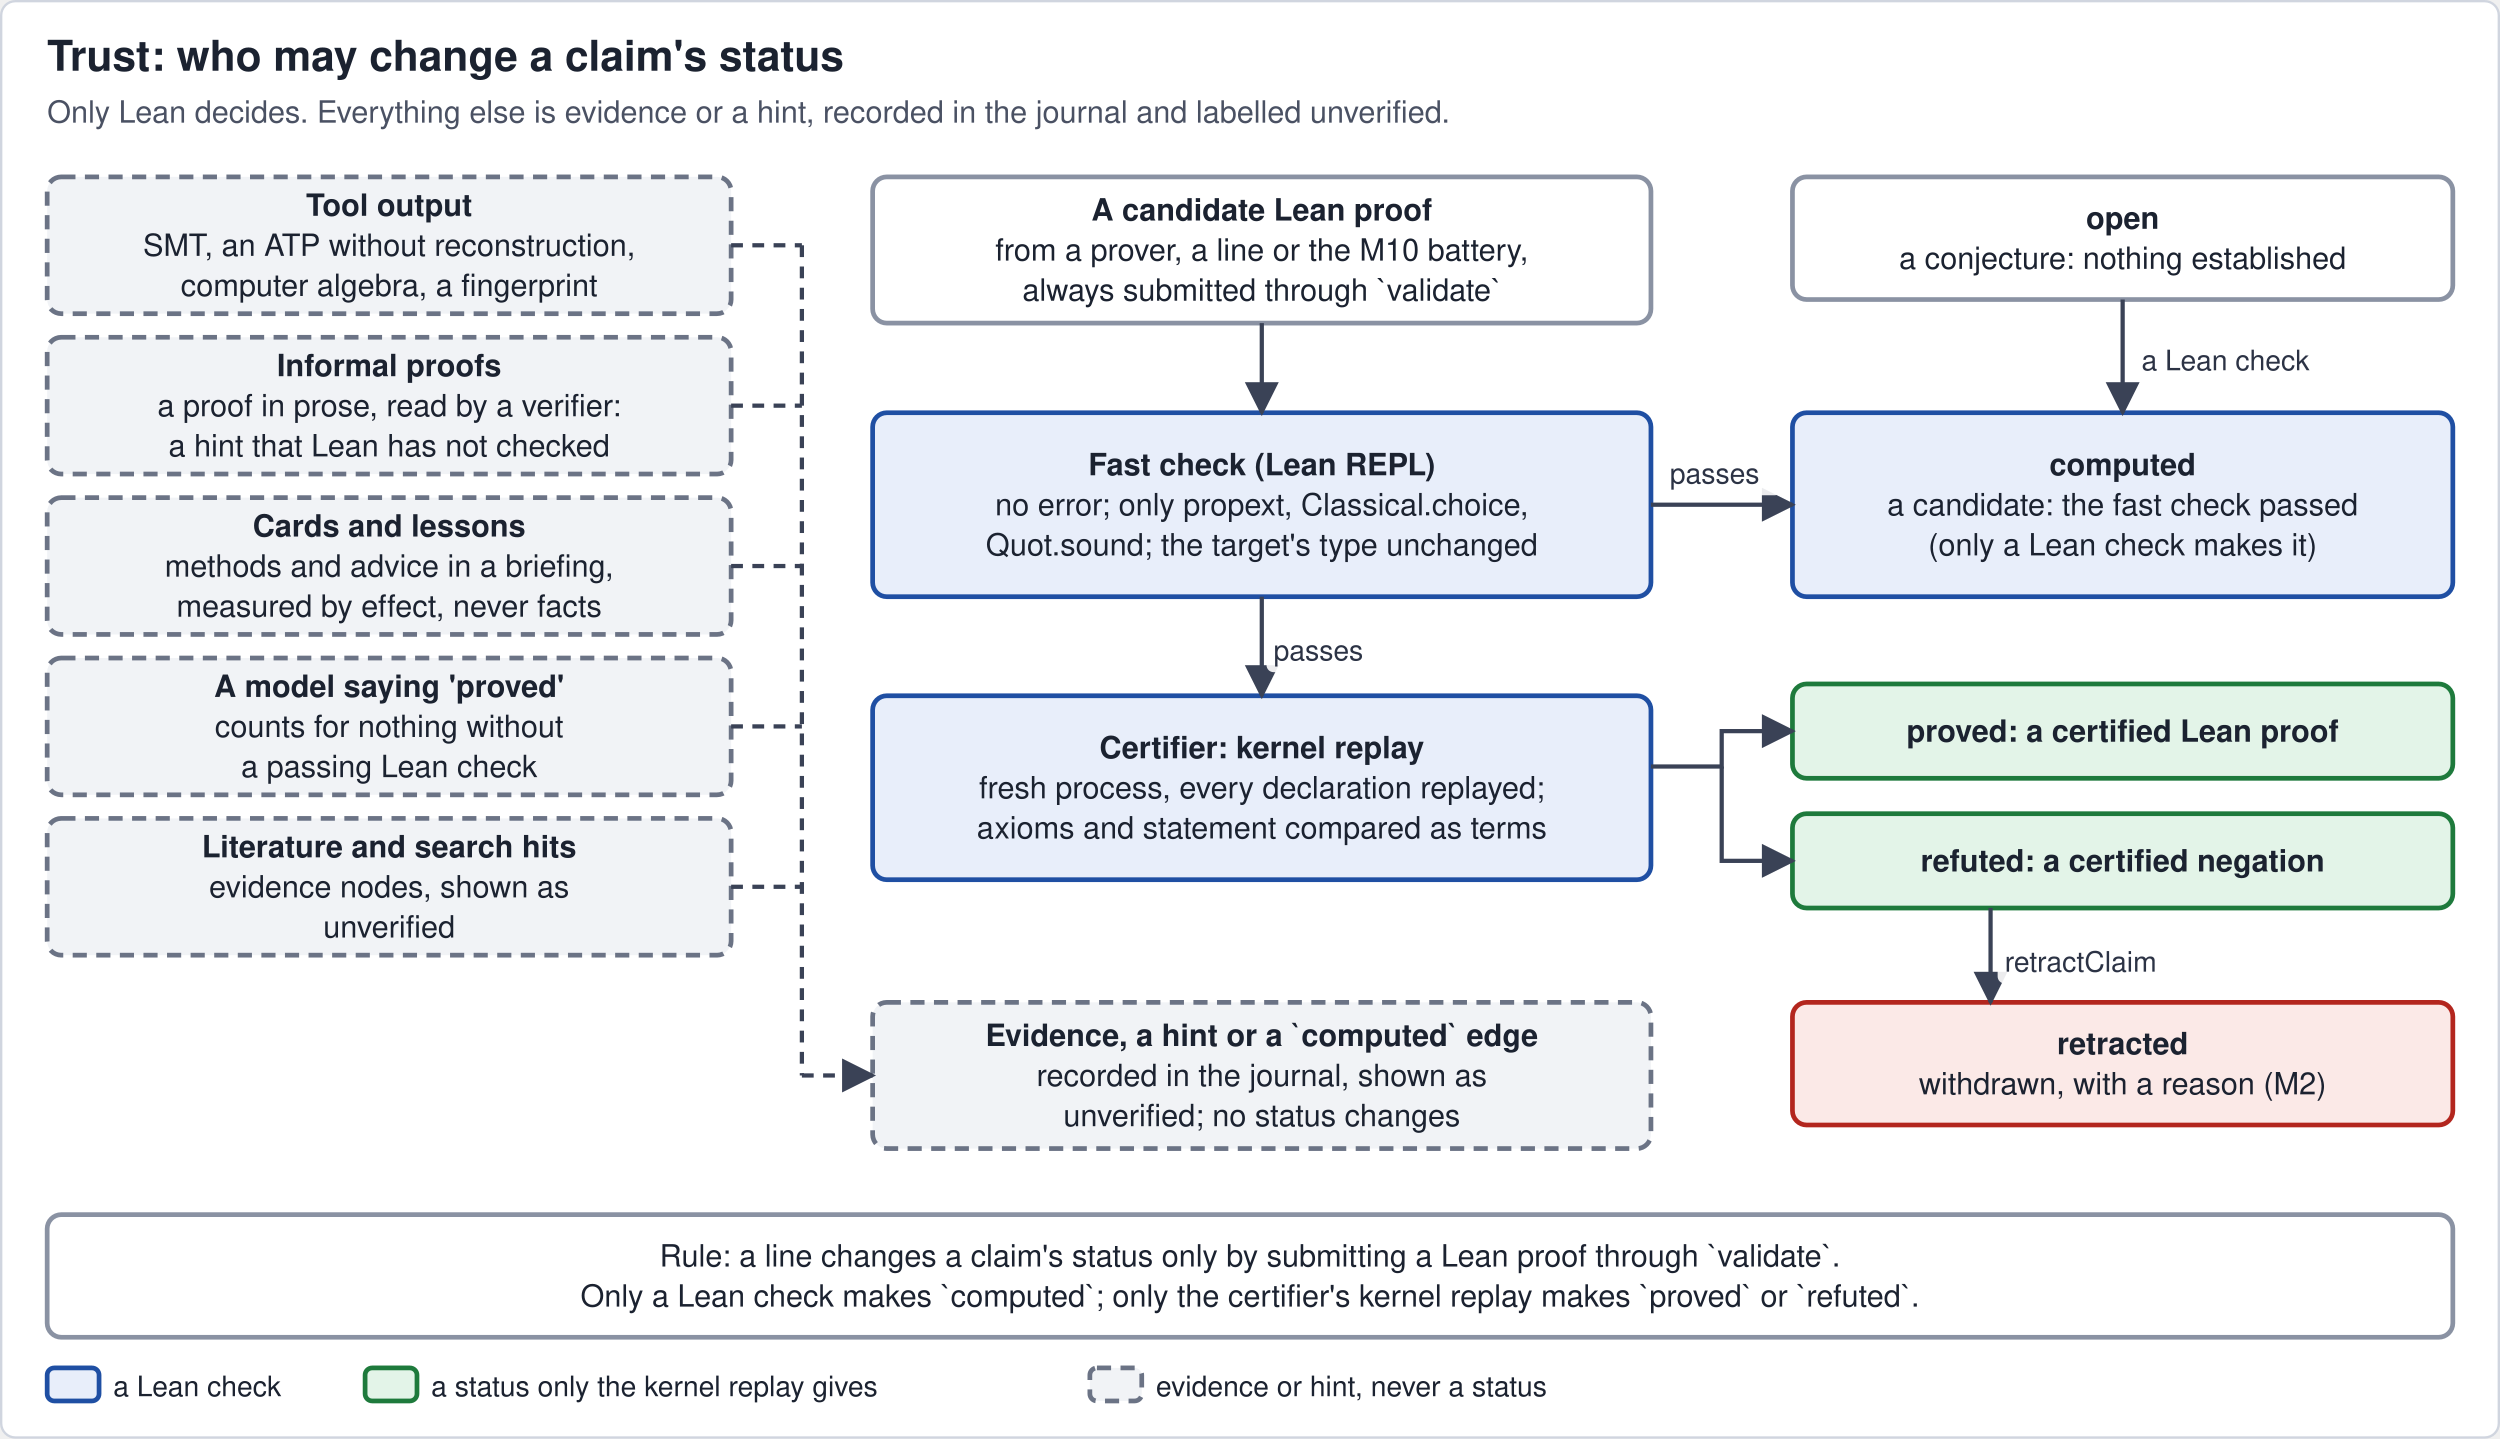
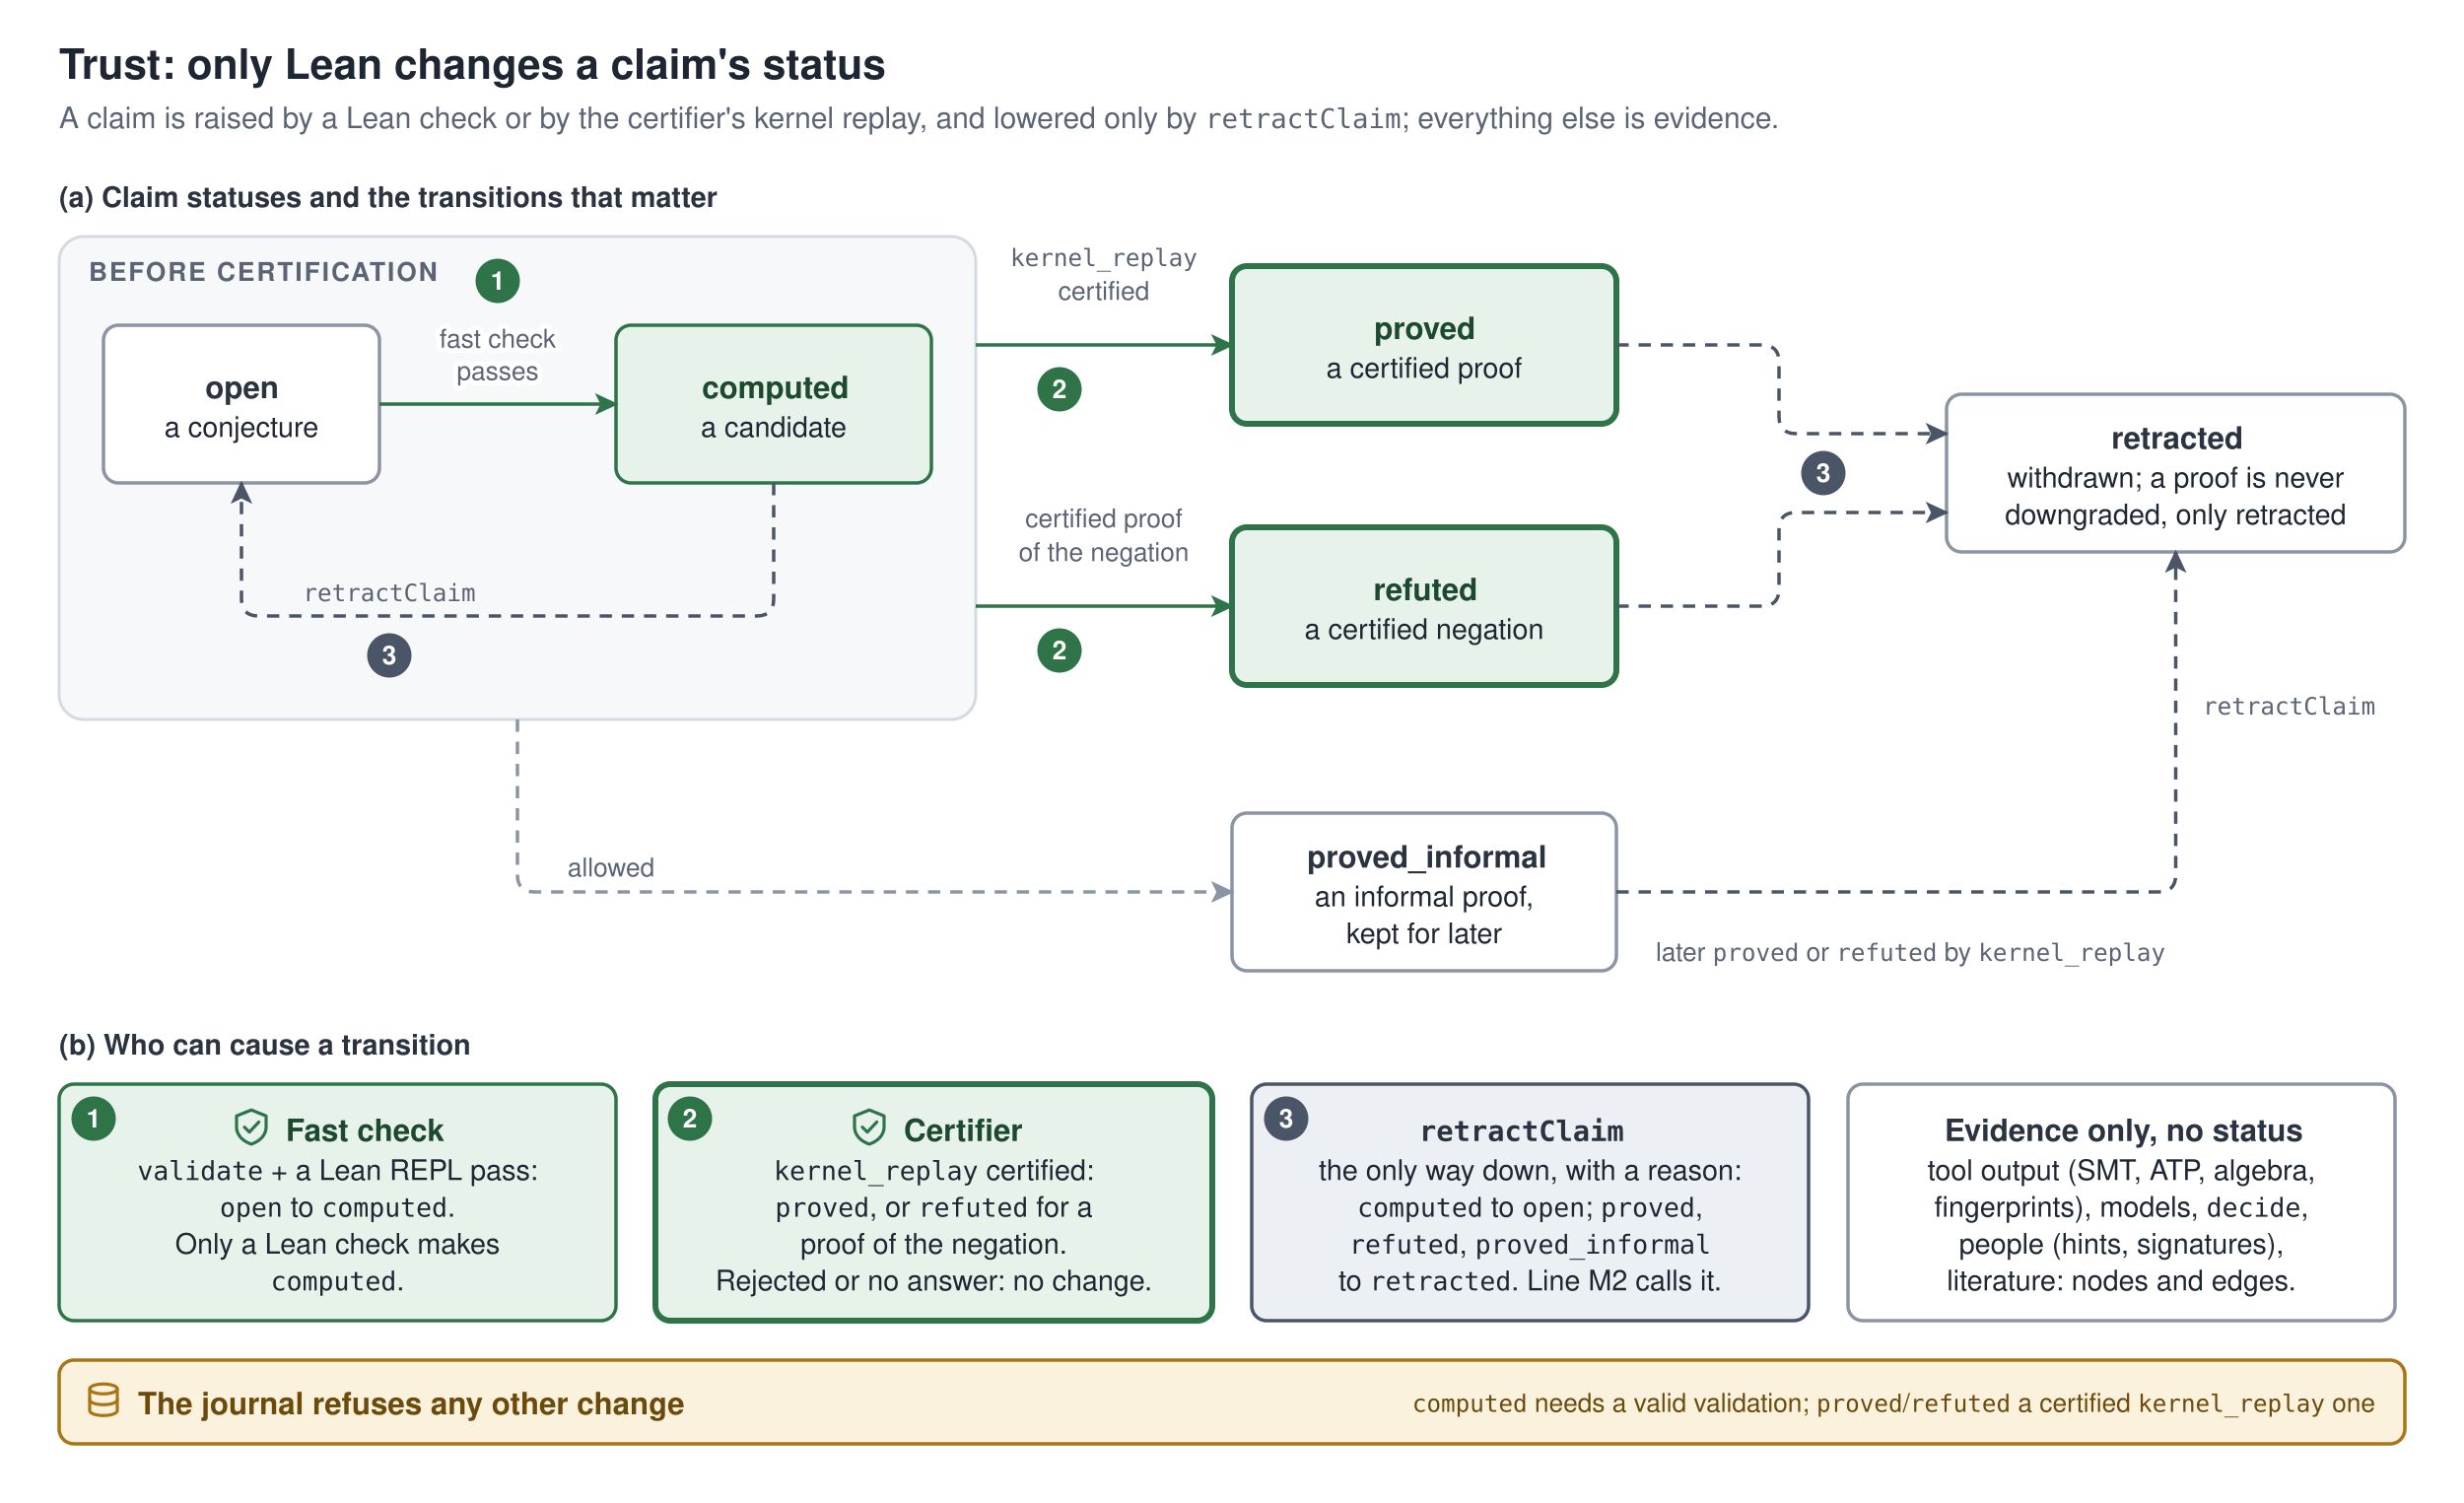
- <svg xmlns="http://www.w3.org/2000/svg" viewBox="0 0 1060 610" width="1060" height="610" font-family="Helvetica, Arial, sans-serif" role="img" aria-labelledby="t">
+ <svg xmlns="http://www.w3.org/2000/svg" viewBox="0 0 1000 610" width="1000" height="610" font-family="'Helvetica Neue', Helvetica, Arial, sans-serif" role="img" aria-labelledby="title">
  <defs>
-     <marker id="ae" viewBox="0 0 10 10" refX="9" refY="5" markerWidth="8" markerHeight="8" orient="auto-start-reverse">
-       <path d="M0,0 L10,5 L0,10 z" fill="#3a4256" />
+     <marker id="ah-2e7448" viewBox="0 0 10 10" refX="8.6" refY="5" markerWidth="7.5" markerHeight="7.5" orient="auto-start-reverse">
+       <path d="M0.5,0.8 L9.5,5 L0.5,9.2 L2.6,5 z" fill="#2e7448" />
    </marker>
-     <marker id="as" viewBox="0 0 10 10" refX="1" refY="5" markerWidth="8" markerHeight="8" orient="auto-start-reverse">
-       <path d="M10,0 L0,5 L10,10 z" fill="#3a4256" />
+     <marker id="ah-4a5567" viewBox="0 0 10 10" refX="8.6" refY="5" markerWidth="7.5" markerHeight="7.5" orient="auto-start-reverse">
+       <path d="M0.5,0.8 L9.5,5 L0.5,9.2 L2.6,5 z" fill="#4a5567" />
+     </marker>
+     <marker id="ah-8b94a5" viewBox="0 0 10 10" refX="8.6" refY="5" markerWidth="7.5" markerHeight="7.5" orient="auto-start-reverse">
+       <path d="M0.5,0.8 L9.5,5 L0.5,9.2 L2.6,5 z" fill="#8b94a5" />
    </marker>
  </defs>
-   <rect x="0.5" y="0.5" width="1059" height="609" rx="6" fill="#ffffff" stroke="#d0d5df" />
-   <text x="20" y="30" font-size="18" font-weight="700" text-anchor="start" fill="#1b2230">Trust: who may change a claim's status</text>
-   <text x="20" y="52" font-size="13" text-anchor="start" fill="#4a5163">Only Lean decides. Everything else is evidence or a hint, recorded in the journal and labelled unverified.</text>
-   <rect x="20" y="75" width="290" height="58" rx="6" fill="#f1f3f6" stroke="#6b7385" stroke-width="2" stroke-dasharray="6 4" />
-   <text x="165.0" y="91.5" font-size="13" font-weight="700" text-anchor="middle" fill="#1b2230">Tool output</text>
-   <text x="165.0" y="108.5" font-size="13" text-anchor="middle" fill="#1b2230">SMT, an ATP without reconstruction,</text>
-   <text x="165.0" y="125.5" font-size="13" text-anchor="middle" fill="#1b2230">computer algebra, a fingerprint</text>
-   <rect x="20" y="143" width="290" height="58" rx="6" fill="#f1f3f6" stroke="#6b7385" stroke-width="2" stroke-dasharray="6 4" />
-   <text x="165.0" y="159.5" font-size="13" font-weight="700" text-anchor="middle" fill="#1b2230">Informal proofs</text>
-   <text x="165.0" y="176.5" font-size="13" text-anchor="middle" fill="#1b2230">a proof in prose, read by a verifier:</text>
-   <text x="165.0" y="193.5" font-size="13" text-anchor="middle" fill="#1b2230">a hint that Lean has not checked</text>
-   <rect x="20" y="211" width="290" height="58" rx="6" fill="#f1f3f6" stroke="#6b7385" stroke-width="2" stroke-dasharray="6 4" />
-   <text x="165.0" y="227.5" font-size="13" font-weight="700" text-anchor="middle" fill="#1b2230">Cards and lessons</text>
-   <text x="165.0" y="244.5" font-size="13" text-anchor="middle" fill="#1b2230">methods and advice in a briefing,</text>
-   <text x="165.0" y="261.5" font-size="13" text-anchor="middle" fill="#1b2230">measured by effect, never facts</text>
-   <rect x="20" y="279" width="290" height="58" rx="6" fill="#f1f3f6" stroke="#6b7385" stroke-width="2" stroke-dasharray="6 4" />
-   <text x="165.0" y="295.5" font-size="13" font-weight="700" text-anchor="middle" fill="#1b2230">A model saying 'proved'</text>
-   <text x="165.0" y="312.5" font-size="13" text-anchor="middle" fill="#1b2230">counts for nothing without</text>
-   <text x="165.0" y="329.5" font-size="13" text-anchor="middle" fill="#1b2230">a passing Lean check</text>
-   <rect x="20" y="347" width="290" height="58" rx="6" fill="#f1f3f6" stroke="#6b7385" stroke-width="2" stroke-dasharray="6 4" />
-   <text x="165.0" y="363.5" font-size="13" font-weight="700" text-anchor="middle" fill="#1b2230">Literature and search hits</text>
-   <text x="165.0" y="380.5" font-size="13" text-anchor="middle" fill="#1b2230">evidence nodes, shown as</text>
-   <text x="165.0" y="397.5" font-size="13" text-anchor="middle" fill="#1b2230">unverified</text>
-   <rect x="370" y="75" width="330" height="62" rx="6" fill="#ffffff" stroke="#8a92a3" stroke-width="2" />
-   <text x="535.0" y="93.5" font-size="13" font-weight="700" text-anchor="middle" fill="#1b2230">A candidate Lean proof</text>
-   <text x="535.0" y="110.5" font-size="13" text-anchor="middle" fill="#1b2230">from a prover, a line or the M10 battery,</text>
-   <text x="535.0" y="127.5" font-size="13" text-anchor="middle" fill="#1b2230">always submitted through `validate`</text>
-   <rect x="370" y="175" width="330" height="78" rx="6" fill="#e8eefa" stroke="#1f4fa3" stroke-width="2" />
-   <text x="535.0" y="201.5" font-size="13" font-weight="700" text-anchor="middle" fill="#1b2230">Fast check (Lean REPL)</text>
-   <text x="535.0" y="218.5" font-size="13" text-anchor="middle" fill="#1b2230">no error; only propext, Classical.choice,</text>
-   <text x="535.0" y="235.5" font-size="13" text-anchor="middle" fill="#1b2230">Quot.sound; the target's type unchanged</text>
-   <rect x="370" y="295" width="330" height="78" rx="6" fill="#e8eefa" stroke="#1f4fa3" stroke-width="2" />
-   <text x="535.0" y="321.5" font-size="13" font-weight="700" text-anchor="middle" fill="#1b2230">Certifier: kernel replay</text>
-   <text x="535.0" y="338.5" font-size="13" text-anchor="middle" fill="#1b2230">fresh process, every declaration replayed;</text>
-   <text x="535.0" y="355.5" font-size="13" text-anchor="middle" fill="#1b2230">axioms and statement compared as terms</text>
-   <rect x="760" y="75" width="280" height="52" rx="6" fill="#ffffff" stroke="#8a92a3" stroke-width="2" />
-   <text x="900.0" y="97.0" font-size="13" font-weight="700" text-anchor="middle" fill="#1b2230">open</text>
-   <text x="900.0" y="114.0" font-size="13" text-anchor="middle" fill="#1b2230">a conjecture: nothing established</text>
-   <rect x="760" y="175" width="280" height="78" rx="6" fill="#e8eefa" stroke="#1f4fa3" stroke-width="2" />
-   <text x="900.0" y="201.5" font-size="13" font-weight="700" text-anchor="middle" fill="#1b2230">computed</text>
-   <text x="900.0" y="218.5" font-size="13" text-anchor="middle" fill="#1b2230">a candidate: the fast check passed</text>
-   <text x="900.0" y="235.5" font-size="13" text-anchor="middle" fill="#1b2230">(only a Lean check makes it)</text>
-   <rect x="760" y="290" width="280" height="40" rx="6" fill="#e3f4e8" stroke="#1e7a3c" stroke-width="2" />
-   <text x="900.0" y="314.5" font-size="13" font-weight="700" text-anchor="middle" fill="#1b2230">proved: a certified Lean proof</text>
-   <rect x="760" y="345" width="280" height="40" rx="6" fill="#e3f4e8" stroke="#1e7a3c" stroke-width="2" />
-   <text x="900.0" y="369.5" font-size="13" font-weight="700" text-anchor="middle" fill="#1b2230">refuted: a certified negation</text>
-   <rect x="760" y="425" width="280" height="52" rx="6" fill="#fbe9e7" stroke="#b3261e" stroke-width="2" />
-   <text x="900.0" y="447.0" font-size="13" font-weight="700" text-anchor="middle" fill="#1b2230">retracted</text>
-   <text x="900.0" y="464.0" font-size="13" text-anchor="middle" fill="#1b2230">withdrawn, with a reason (M2)</text>
-   <rect x="370" y="425" width="330" height="62" rx="6" fill="#f1f3f6" stroke="#6b7385" stroke-width="2" stroke-dasharray="6 4" />
-   <text x="535.0" y="443.5" font-size="13" font-weight="700" text-anchor="middle" fill="#1b2230">Evidence, a hint or a `computed` edge</text>
-   <text x="535.0" y="460.5" font-size="13" text-anchor="middle" fill="#1b2230">recorded in the journal, shown as</text>
-   <text x="535.0" y="477.5" font-size="13" text-anchor="middle" fill="#1b2230">unverified; no status changes</text>
-   <polyline points="535,137 535,175" fill="none" stroke="#3a4256" stroke-width="1.8" marker-end="url(#ae)" />
-   <polyline points="535,253 535,295" fill="none" stroke="#3a4256" stroke-width="1.8" marker-end="url(#ae)" />
-   <rect x="537" y="267" width="50.4" height="18" rx="3" fill="#ffffff" fill-opacity="0.9" />
-   <text x="540" y="280" font-size="12" text-anchor="start" fill="#2c3345">passes</text>
-   <polyline points="700,214 760,214" fill="none" stroke="#3a4256" stroke-width="1.8" marker-end="url(#ae)" />
-   <rect x="705" y="192" width="50.4" height="18" rx="3" fill="#ffffff" fill-opacity="0.9" />
-   <text x="708" y="205" font-size="12" text-anchor="start" fill="#2c3345">passes</text>
-   <polyline points="900,127 900,175" fill="none" stroke="#3a4256" stroke-width="1.8" marker-end="url(#ae)" />
-   <rect x="905" y="144" width="94.8" height="18" rx="3" fill="#ffffff" fill-opacity="0.9" />
-   <text x="908" y="157" font-size="12" text-anchor="start" fill="#2c3345">a Lean check</text>
-   <polyline points="700,325 730,325 730,310 760,310" fill="none" stroke="#3a4256" stroke-width="1.8" marker-end="url(#ae)" />
-   <polyline points="730,325 730,365 760,365" fill="none" stroke="#3a4256" stroke-width="1.8" marker-end="url(#ae)" />
-   <polyline points="844,385 844,425" fill="none" stroke="#3a4256" stroke-width="1.8" marker-end="url(#ae)" />
-   <rect x="847" y="399" width="94.8" height="18" rx="3" fill="#ffffff" fill-opacity="0.9" />
-   <text x="850" y="412" font-size="12" text-anchor="start" fill="#2c3345">retractClaim</text>
-   <polyline points="310,104 340,104" fill="none" stroke="#3a4256" stroke-width="1.8" stroke-dasharray="5 4" />
-   <polyline points="310,172 340,172" fill="none" stroke="#3a4256" stroke-width="1.8" stroke-dasharray="5 4" />
-   <polyline points="310,240 340,240" fill="none" stroke="#3a4256" stroke-width="1.8" stroke-dasharray="5 4" />
-   <polyline points="310,308 340,308" fill="none" stroke="#3a4256" stroke-width="1.8" stroke-dasharray="5 4" />
-   <polyline points="310,376 340,376" fill="none" stroke="#3a4256" stroke-width="1.8" stroke-dasharray="5 4" />
-   <polyline points="340,104 340,456" fill="none" stroke="#3a4256" stroke-width="1.8" stroke-dasharray="5 4" />
-   <polyline points="340,456 370,456" fill="none" stroke="#3a4256" stroke-width="1.8" stroke-dasharray="5 4" marker-end="url(#ae)" />
-   <rect x="20" y="515" width="1020" height="52" rx="6" fill="#ffffff" stroke="#8a92a3" stroke-width="2" />
-   <text x="530.0" y="537.0" font-size="13" text-anchor="middle" fill="#1b2230">Rule: a line changes a claim's status only by submitting a Lean proof through `validate`.</text>
-   <text x="530.0" y="554.0" font-size="13" text-anchor="middle" fill="#1b2230">Only a Lean check makes `computed`; only the certifier's kernel replay makes `proved` or `refuted`.</text>
-   <rect x="20" y="580" width="22" height="14" rx="3" fill="#e8eefa" stroke="#1f4fa3" stroke-width="2" />
-   <text x="48" y="592" font-size="12" text-anchor="start" fill="#1b2230">a Lean check</text>
-   <rect x="154.8" y="580" width="22" height="14" rx="3" fill="#e3f4e8" stroke="#1e7a3c" stroke-width="2" />
-   <text x="182.8" y="592" font-size="12" text-anchor="start" fill="#1b2230">a status only the kernel replay gives</text>
-   <rect x="462.1" y="580" width="22" height="14" rx="3" fill="#f1f3f6" stroke="#6b7385" stroke-width="2" stroke-dasharray="6 4" />
-   <text x="490.1" y="592" font-size="12" text-anchor="start" fill="#1b2230">evidence or hint, never a status</text>
+   <rect x="0" y="0" width="1000" height="610" fill="#ffffff" />
+   <text x="24" y="32" font-size="17" fill="#1f2633" font-weight="700">Trust: only Lean changes a claim's status</text>
+   <text x="24" y="52" font-size="12" fill="#5b6475">A claim is raised by a Lean check or by the certifier's kernel replay, and lowered only by <tspan font-family="Menlo, Consolas, 'DejaVu Sans Mono', monospace" font-size="11">retractClaim</tspan>; everything else is evidence.</text>
+   <rect x="24" y="96" width="372" height="196" rx="10" fill="#f7f8fa" stroke="#d5dae2" stroke-opacity="1" stroke-width="1.2" />
+   <text x="36" y="114" font-size="10.5" fill="#5b6475" font-weight="700" letter-spacing="0.8">BEFORE CERTIFICATION</text>
+   <rect x="42" y="132" width="112" height="64" rx="6" fill="#ffffff" stroke="#8b94a5" stroke-width="1.4" />
+   <text x="83.3" y="161.6" font-size="12.5" fill="#2b3340" font-weight="700">open</text>
+   <text x="98" y="177.3" font-size="11.5" fill="#1f2633" text-anchor="middle">a conjecture</text>
+   <rect x="250" y="132" width="128" height="64" rx="6" fill="#e6f2ea" stroke="#2e7448" stroke-width="1.4" />
+   <text x="284.9" y="161.6" font-size="12.5" fill="#1d4a2e" font-weight="700">computed</text>
+   <text x="314" y="177.3" font-size="11.5" fill="#1f2633" text-anchor="middle">a candidate</text>
+   <rect x="500" y="108" width="156" height="64" rx="6" fill="#e6f2ea" stroke="#2e7448" stroke-width="2.4" />
+   <text x="557.7" y="137.6" font-size="12.5" fill="#1d4a2e" font-weight="700">proved</text>
+   <text x="578" y="153.3" font-size="11.5" fill="#1f2633" text-anchor="middle">a certified proof</text>
+   <rect x="500" y="214" width="156" height="64" rx="6" fill="#e6f2ea" stroke="#2e7448" stroke-width="2.4" />
+   <text x="557.4" y="243.6" font-size="12.5" fill="#1d4a2e" font-weight="700">refuted</text>
+   <text x="578" y="259.3" font-size="11.5" fill="#1f2633" text-anchor="middle">a certified negation</text>
+   <rect x="790" y="160" width="186" height="64" rx="6" fill="#ffffff" stroke="#8b94a5" stroke-width="1.4" />
+   <text x="856.9" y="182.1" font-size="12.5" fill="#2b3340" font-weight="700">retracted</text>
+   <text x="883" y="197.8" font-size="11.5" fill="#1f2633" text-anchor="middle">withdrawn; a proof is never</text>
+   <text x="883" y="212.8" font-size="11.5" fill="#1f2633" text-anchor="middle">downgraded, only retracted</text>
+   <rect x="500" y="330" width="156" height="64" rx="6" fill="#ffffff" stroke="#8b94a5" stroke-width="1.4" />
+   <text x="530.5" y="352.1" font-size="12.5" fill="#2b3340" font-weight="700">proved_informal</text>
+   <text x="578" y="367.8" font-size="11.5" fill="#1f2633" text-anchor="middle">an informal proof,</text>
+   <text x="578" y="382.8" font-size="11.5" fill="#1f2633" text-anchor="middle">kept for later</text>
+   <path d="M154,164 L250,164" fill="none" stroke="#2e7448" stroke-width="1.4" marker-end="url(#ah-2e7448)" />
+   <path d="M314,196 L314,243 Q314,250 307,250 L105,250 Q98,250 98,243 L98,196" fill="none" stroke="#4a5567" stroke-width="1.4" stroke-dasharray="5 4" marker-end="url(#ah-4a5567)" />
+   <path d="M396,140 L500,140" fill="none" stroke="#2e7448" stroke-width="1.4" marker-end="url(#ah-2e7448)" />
+   <path d="M396,246 L500,246" fill="none" stroke="#2e7448" stroke-width="1.4" marker-end="url(#ah-2e7448)" />
+   <path d="M656,140 L715,140 Q722,140 722,147 L722,169 Q722,176 729,176 L790,176" fill="none" stroke="#4a5567" stroke-width="1.4" stroke-dasharray="5 4" marker-end="url(#ah-4a5567)" />
+   <path d="M656,246 L715,246 Q722,246 722,239 L722,215 Q722,208 729,208 L790,208" fill="none" stroke="#4a5567" stroke-width="1.4" stroke-dasharray="5 4" marker-end="url(#ah-4a5567)" />
+   <path d="M656,362 L876,362 Q883,362 883,355 L883,224" fill="none" stroke="#4a5567" stroke-width="1.4" stroke-dasharray="5 4" marker-end="url(#ah-4a5567)" />
+   <path d="M210,292 L210,355 Q210,362 217,362 L500,362" fill="none" stroke="#8b94a5" stroke-width="1.4" stroke-dasharray="5 4" marker-end="url(#ah-8b94a5)" />
+   <rect x="24" y="440" width="226" height="96" rx="6" fill="#e6f2ea" stroke="#2e7448" stroke-width="1.4" />
+   <g transform="translate(94,449.3) scale(0.8)" fill="none" stroke="#2e7448" stroke-width="1.6" stroke-linecap="round" stroke-linejoin="round">
+     <path d="M10 1.5 L17.5 4.5 V10 C17.5 14.5 14 17.5 10 18.8 C6 17.5 2.5 14.5 2.5 10 V4.5 Z" />
+     <path d="M6.5 10.2 L9 12.7 L13.8 7.6" />
+   </g>
+   <text x="116" y="463.1" font-size="12.5" fill="#1d4a2e" font-weight="700">Fast check</text>
+   <text x="137" y="478.9" font-size="11.5" fill="#1f2633" text-anchor="middle">
+     <tspan font-family="Menlo, Consolas, 'DejaVu Sans Mono', monospace" font-size="10.6">validate</tspan> + a Lean REPL pass:</text>
+   <text x="137" y="493.8" font-size="11.5" fill="#1f2633" text-anchor="middle">
+     <tspan font-family="Menlo, Consolas, 'DejaVu Sans Mono', monospace" font-size="10.6">open</tspan> to <tspan font-family="Menlo, Consolas, 'DejaVu Sans Mono', monospace" font-size="10.6">computed</tspan>.</text>
+   <text x="137" y="508.8" font-size="11.5" fill="#1f2633" text-anchor="middle">Only a Lean check makes</text>
+   <text x="137" y="523.7" font-size="11.5" fill="#1f2633" text-anchor="middle">
+     <tspan font-family="Menlo, Consolas, 'DejaVu Sans Mono', monospace" font-size="10.6">computed</tspan>.</text>
+   <rect x="266" y="440" width="226" height="96" rx="6" fill="#e6f2ea" stroke="#2e7448" stroke-width="2.4" />
+   <g transform="translate(344.8,449.3) scale(0.8)" fill="none" stroke="#2e7448" stroke-width="1.6" stroke-linecap="round" stroke-linejoin="round">
+     <path d="M10 1.5 L17.5 4.5 V10 C17.5 14.5 14 17.5 10 18.8 C6 17.5 2.5 14.5 2.5 10 V4.5 Z" />
+     <path d="M6.5 10.2 L9 12.7 L13.8 7.6" />
+   </g>
+   <text x="366.8" y="463.1" font-size="12.5" fill="#1d4a2e" font-weight="700">Certifier</text>
+   <text x="379" y="478.9" font-size="11.5" fill="#1f2633" text-anchor="middle">
+     <tspan font-family="Menlo, Consolas, 'DejaVu Sans Mono', monospace" font-size="10.6">kernel_replay</tspan> certified:</text>
+   <text x="379" y="493.8" font-size="11.5" fill="#1f2633" text-anchor="middle">
+     <tspan font-family="Menlo, Consolas, 'DejaVu Sans Mono', monospace" font-size="10.6">proved</tspan>, or <tspan font-family="Menlo, Consolas, 'DejaVu Sans Mono', monospace" font-size="10.6">refuted</tspan> for a</text>
+   <text x="379" y="508.8" font-size="11.5" fill="#1f2633" text-anchor="middle">proof of the negation.</text>
+   <text x="379" y="523.7" font-size="11.5" fill="#1f2633" text-anchor="middle">Rejected or no answer: no change.</text>
+   <rect x="508" y="440" width="226" height="96" rx="6" fill="#eceff3" stroke="#4a5567" stroke-width="1.4" />
+   <text x="576" y="463.1" font-size="12.5" fill="#2b3340" font-weight="700">
+     <tspan font-family="Menlo, Consolas, 'DejaVu Sans Mono', monospace" font-size="11.5">retractClaim</tspan>
+   </text>
+   <text x="621" y="478.9" font-size="11.5" fill="#1f2633" text-anchor="middle">the only way down, with a reason:</text>
+   <text x="621" y="493.8" font-size="11.5" fill="#1f2633" text-anchor="middle">
+     <tspan font-family="Menlo, Consolas, 'DejaVu Sans Mono', monospace" font-size="10.6">computed</tspan> to <tspan font-family="Menlo, Consolas, 'DejaVu Sans Mono', monospace" font-size="10.6">open</tspan>; <tspan font-family="Menlo, Consolas, 'DejaVu Sans Mono', monospace" font-size="10.6">proved</tspan>,</text>
+   <text x="621" y="508.8" font-size="11.5" fill="#1f2633" text-anchor="middle">
+     <tspan font-family="Menlo, Consolas, 'DejaVu Sans Mono', monospace" font-size="10.6">refuted</tspan>, <tspan font-family="Menlo, Consolas, 'DejaVu Sans Mono', monospace" font-size="10.6">proved_informal</tspan>
+   </text>
+   <text x="621" y="523.7" font-size="11.5" fill="#1f2633" text-anchor="middle">to <tspan font-family="Menlo, Consolas, 'DejaVu Sans Mono', monospace" font-size="10.6">retracted</tspan>. Line M2 calls it.</text>
+   <rect x="750" y="440" width="222" height="96" rx="6" fill="#ffffff" stroke="#8b94a5" stroke-width="1.4" />
+   <text x="789.2" y="463.1" font-size="12.5" fill="#2b3340" font-weight="700">Evidence only, no status</text>
+   <text x="861" y="478.9" font-size="11.5" fill="#1f2633" text-anchor="middle">tool output (SMT, ATP, algebra,</text>
+   <text x="861" y="493.8" font-size="11.5" fill="#1f2633" text-anchor="middle">fingerprints), models, <tspan font-family="Menlo, Consolas, 'DejaVu Sans Mono', monospace" font-size="10.6">decide</tspan>,</text>
+   <text x="861" y="508.8" font-size="11.5" fill="#1f2633" text-anchor="middle">people (hints, signatures),</text>
+   <text x="861" y="523.7" font-size="11.5" fill="#1f2633" text-anchor="middle">literature: nodes and edges.</text>
+   <rect x="24" y="552" width="952" height="34" rx="6" fill="#fbf2dd" stroke="#a87414" stroke-width="1.4" />
+   <g transform="translate(34,560.1) scale(0.8)" fill="none" stroke="#a87414" stroke-width="1.6" stroke-linecap="round" stroke-linejoin="round">
+     <ellipse cx="10" cy="4.5" rx="7" ry="2.5" />
+     <path d="M3 4.5v11c0 1.4 3.1 2.5 7 2.5s7-1.1 7-2.5v-11" />
+     <path d="M3 10c0 1.4 3.1 2.5 7 2.5s7-1.1 7-2.5" />
+   </g>
+   <text x="56" y="574" font-size="12.5" fill="#6b4a0c" font-weight="700">The journal refuses any other change</text>
+   <text x="24" y="84" font-size="11.5" fill="#2b3340" font-weight="700">(a) Claim statuses and the transitions that matter</text>
+   <text x="202" y="141.1" font-size="10.5" fill="#5b6475" text-anchor="middle" stroke="#ffffff" stroke-width="4" stroke-linejoin="round" paint-order="stroke">fast check</text>
+   <text x="202" y="154.2" font-size="10.5" fill="#5b6475" text-anchor="middle" stroke="#ffffff" stroke-width="4" stroke-linejoin="round" paint-order="stroke">passes</text>
+   <circle cx="202" cy="114" r="9" fill="#2e7448" />
+   <text x="202" y="117.6" font-size="10.5" fill="#ffffff" text-anchor="middle" font-weight="700">1</text>
+   <text x="158" y="244" font-size="10.5" fill="#5b6475" text-anchor="middle">
+     <tspan font-family="Menlo, Consolas, 'DejaVu Sans Mono', monospace" font-size="9.7">retractClaim</tspan>
+   </text>
+   <circle cx="158" cy="266" r="9" fill="#4a5567" />
+   <text x="158" y="269.6" font-size="10.5" fill="#ffffff" text-anchor="middle" font-weight="700">3</text>
+   <text x="448" y="108" font-size="10.5" fill="#5b6475" text-anchor="middle">
+     <tspan font-family="Menlo, Consolas, 'DejaVu Sans Mono', monospace" font-size="9.7">kernel_replay</tspan>
+   </text>
+   <text x="448" y="121.7" font-size="10.5" fill="#5b6475" text-anchor="middle">certified</text>
+   <text x="448" y="214" font-size="10.5" fill="#5b6475" text-anchor="middle">certified proof</text>
+   <text x="448" y="227.7" font-size="10.5" fill="#5b6475" text-anchor="middle">of the negation</text>
+   <circle cx="430" cy="158" r="9" fill="#2e7448" />
+   <text x="430" y="161.6" font-size="10.5" fill="#ffffff" text-anchor="middle" font-weight="700">2</text>
+   <circle cx="430" cy="264" r="9" fill="#2e7448" />
+   <text x="430" y="267.6" font-size="10.5" fill="#ffffff" text-anchor="middle" font-weight="700">2</text>
+   <circle cx="740" cy="192" r="9" fill="#4a5567" />
+   <text x="740" y="195.6" font-size="10.5" fill="#ffffff" text-anchor="middle" font-weight="700">3</text>
+   <text x="894" y="290" font-size="10.5" fill="#5b6475">
+     <tspan font-family="Menlo, Consolas, 'DejaVu Sans Mono', monospace" font-size="9.7">retractClaim</tspan>
+   </text>
+   <text x="248" y="355.7" font-size="10.5" fill="#5b6475" text-anchor="middle" stroke="#ffffff" stroke-width="4" stroke-linejoin="round" paint-order="stroke">allowed</text>
+   <text x="672" y="390" font-size="10.5" fill="#5b6475">later <tspan font-family="Menlo, Consolas, 'DejaVu Sans Mono', monospace" font-size="9.7">proved</tspan> or <tspan font-family="Menlo, Consolas, 'DejaVu Sans Mono', monospace" font-size="9.7">refuted</tspan> by <tspan font-family="Menlo, Consolas, 'DejaVu Sans Mono', monospace" font-size="9.7">kernel_replay</tspan>
+   </text>
+   <text x="24" y="428" font-size="11.5" fill="#2b3340" font-weight="700">(b) Who can cause a transition</text>
+   <circle cx="38" cy="454" r="9" fill="#2e7448" />
+   <text x="38" y="457.6" font-size="10.5" fill="#ffffff" text-anchor="middle" font-weight="700">1</text>
+   <circle cx="280" cy="454" r="9" fill="#2e7448" />
+   <text x="280" y="457.6" font-size="10.5" fill="#ffffff" text-anchor="middle" font-weight="700">2</text>
+   <circle cx="522" cy="454" r="9" fill="#4a5567" />
+   <text x="522" y="457.6" font-size="10.5" fill="#ffffff" text-anchor="middle" font-weight="700">3</text>
+   <text x="964" y="573" font-size="10.5" fill="#6b4a0c" text-anchor="end">
+     <tspan font-family="Menlo, Consolas, 'DejaVu Sans Mono', monospace" font-size="9.7">computed</tspan> needs a valid validation; <tspan font-family="Menlo, Consolas, 'DejaVu Sans Mono', monospace" font-size="9.7">proved</tspan>/<tspan font-family="Menlo, Consolas, 'DejaVu Sans Mono', monospace" font-size="9.7">refuted</tspan> a certified <tspan font-family="Menlo, Consolas, 'DejaVu Sans Mono', monospace" font-size="9.7">kernel_replay</tspan> one</text>
</svg>
